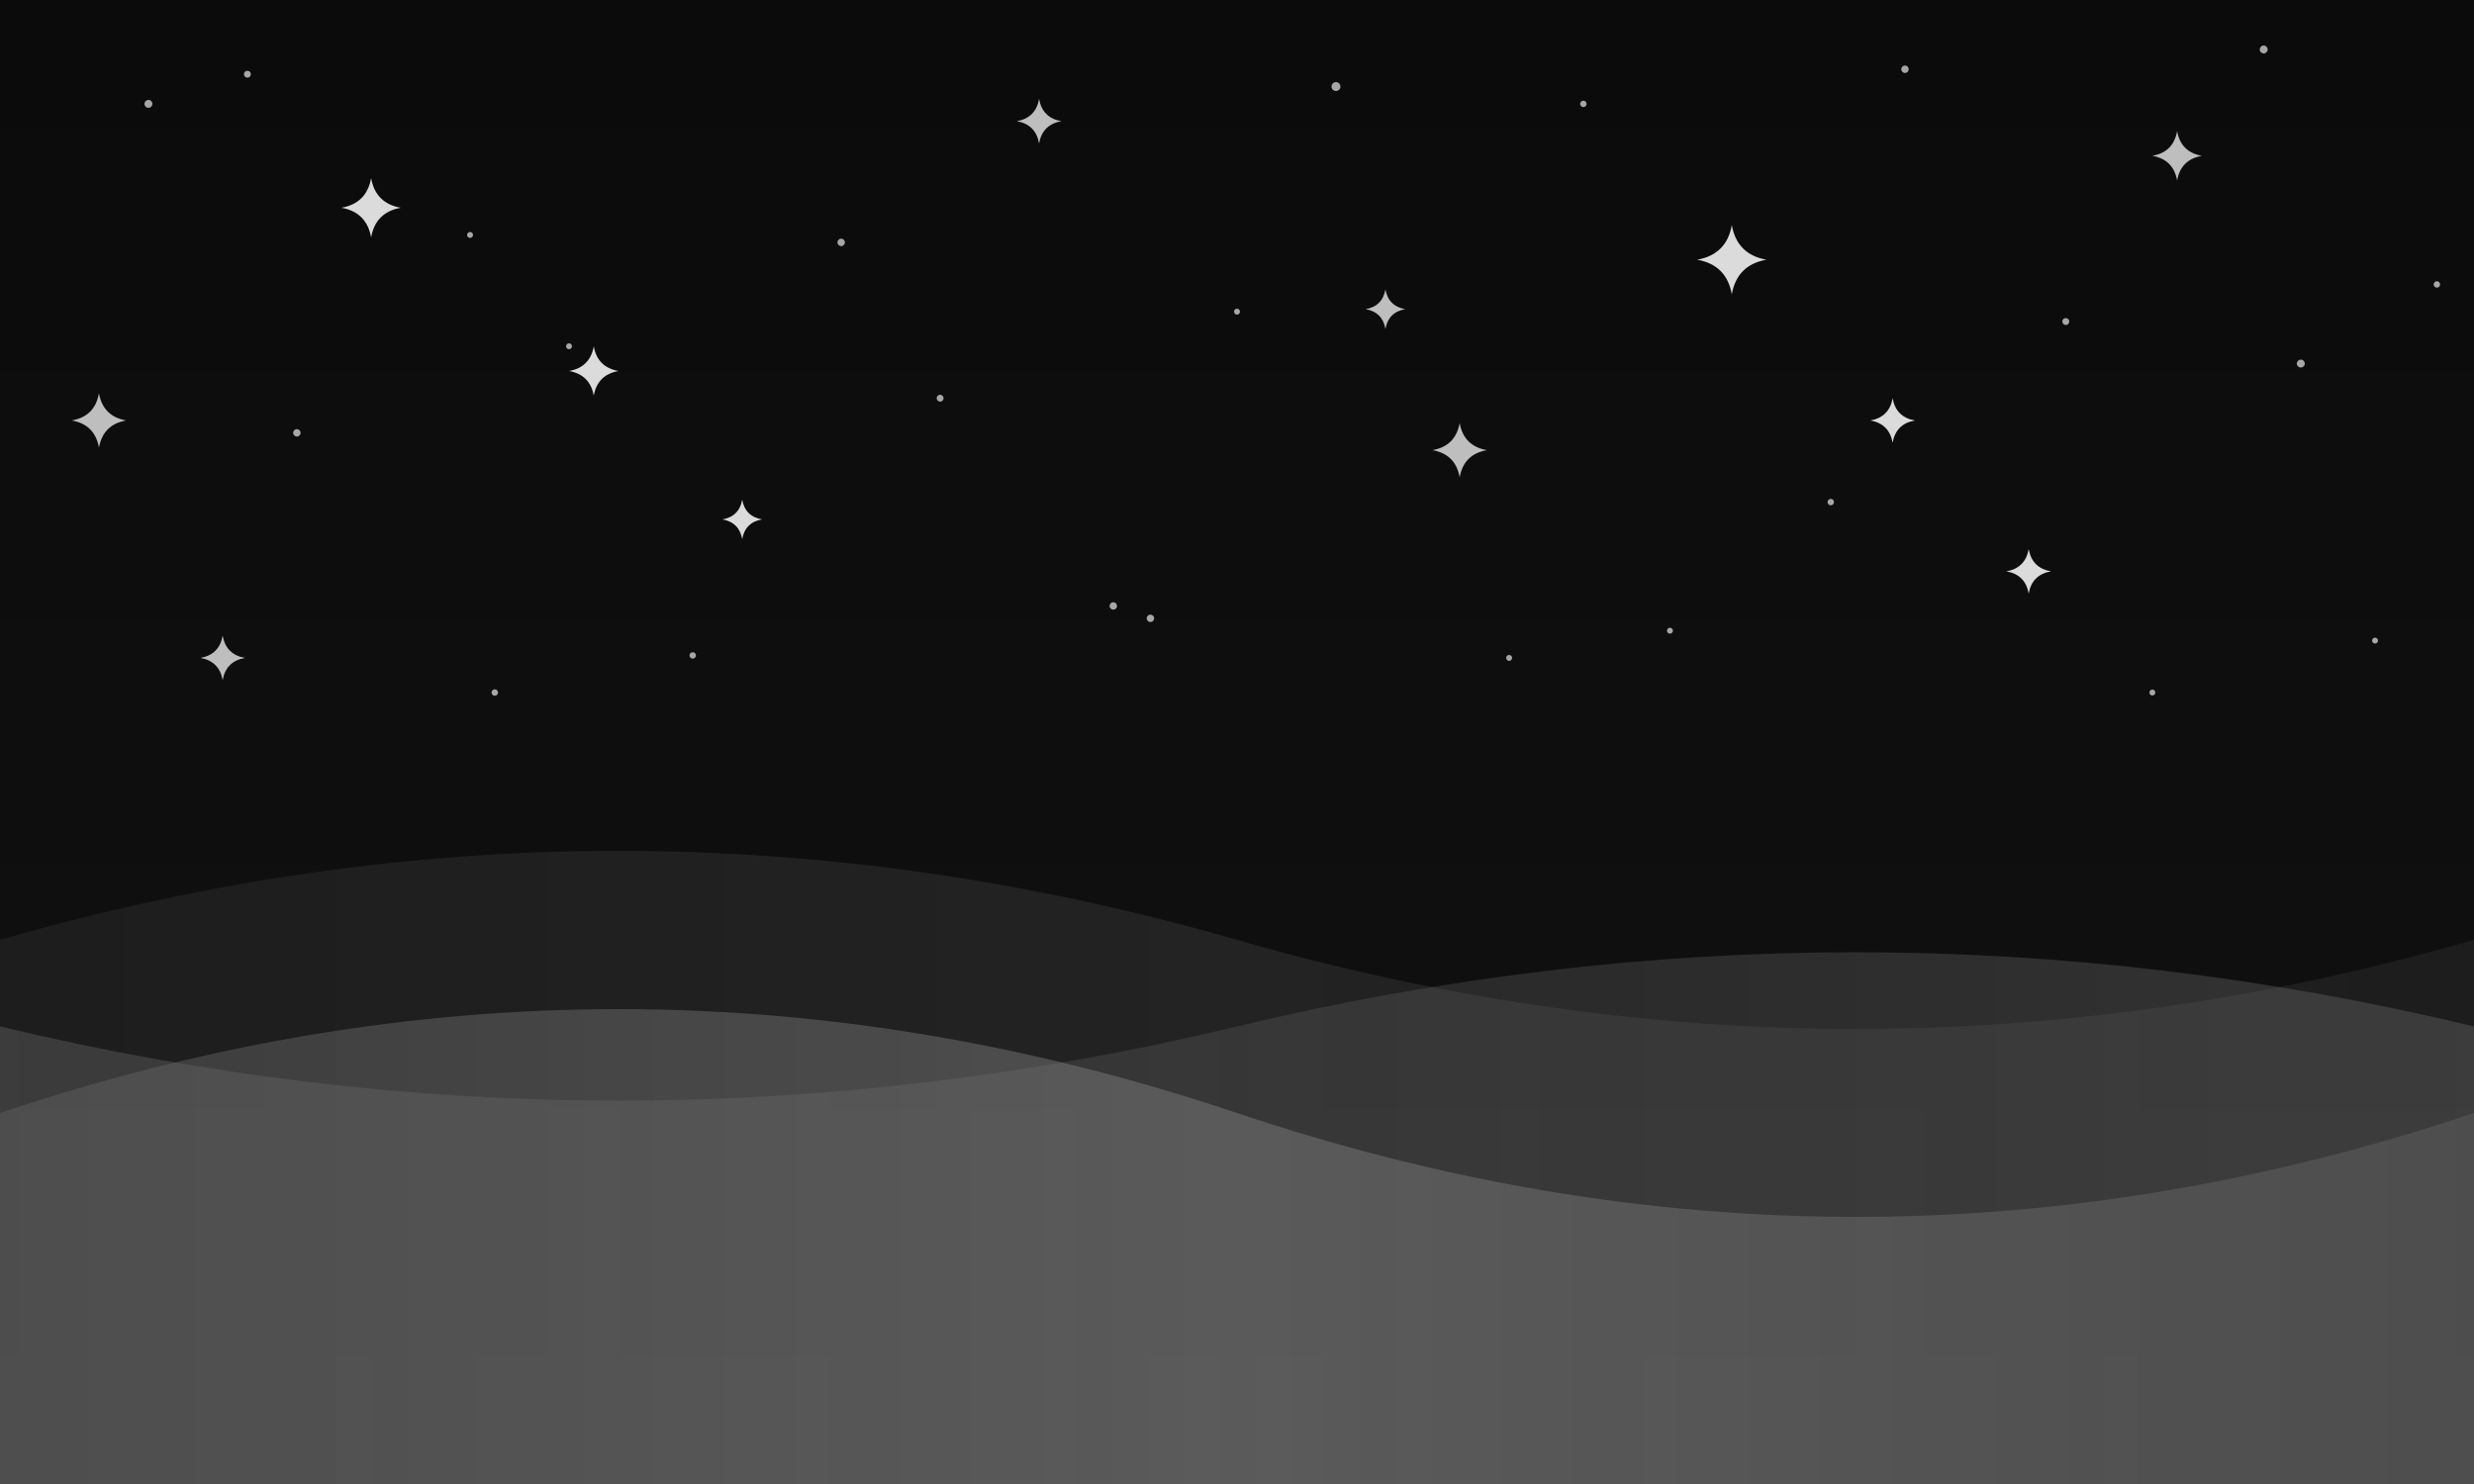
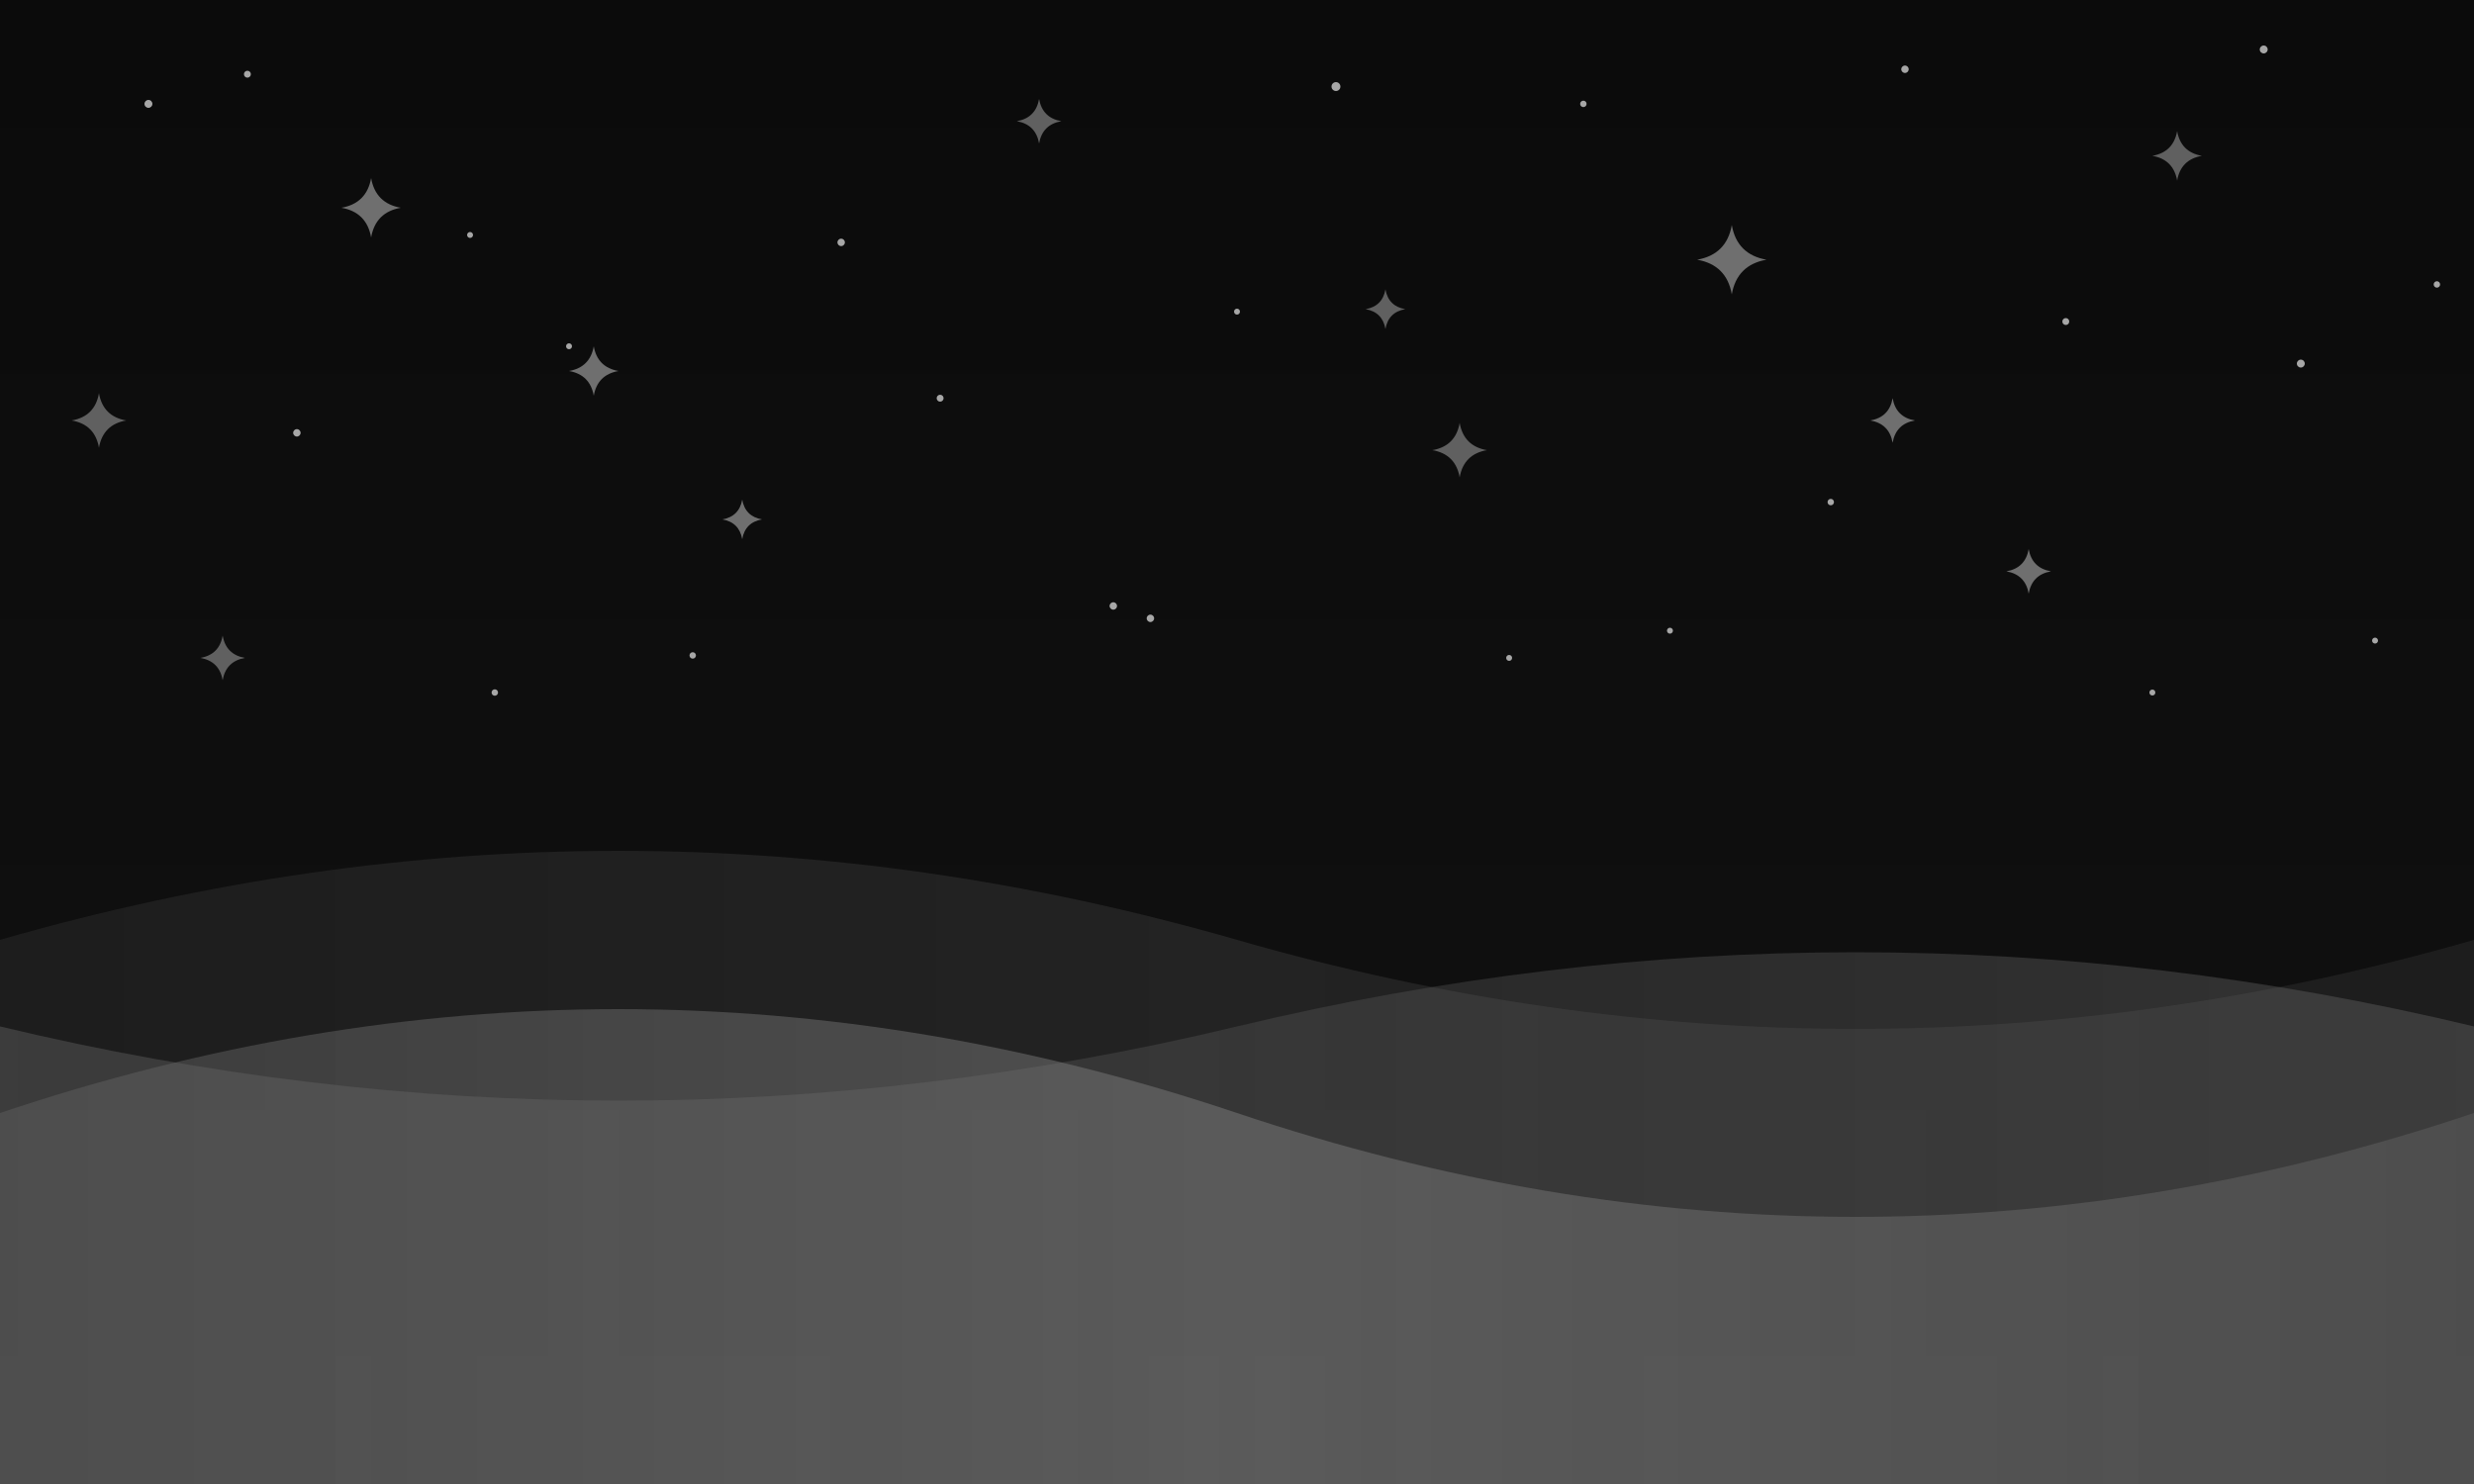
<svg xmlns="http://www.w3.org/2000/svg" xmlns:xlink="http://www.w3.org/1999/xlink" version="1.1" viewBox="0 0 1000 600" width="1000" height="600" preserveAspectRatio="xMidYMid slice" role="img" aria-labelledby="t">
  <defs>
    <linearGradient id="bg" x1="0" y1="0" x2="0" y2="1">
      <stop offset="0" stop-color="#0B0B0B" />
      <stop offset="1" stop-color="#111111" />
    </linearGradient>
    <linearGradient id="gA" gradientUnits="userSpaceOnUse" x1="0" y1="0" x2="1000" y2="0" spreadMethod="repeat">
      <stop offset="0" stop-color="#626262" />
      <stop offset="0.5" stop-color="#858585" />
      <stop offset="1" stop-color="#626262" />
    </linearGradient>
    <linearGradient id="gB" gradientUnits="userSpaceOnUse" x1="0" y1="0" x2="1000" y2="0" spreadMethod="repeat">
      <stop offset="0" stop-color="#858585" />
      <stop offset="0.5" stop-color="#626262" />
      <stop offset="1" stop-color="#858585" />
    </linearGradient>
    <path id="sp" d="M0-10Q1.5-1.5 10 0Q1.5 1.5 0 10Q-1.5 1.5-10 0Q-1.5-1.5 0-10Z" />
  </defs>
  <rect width="1000" height="600" fill="url(#bg)" />
  <g>
-     <g transform="translate(150 84) scale(1.2)" fill="#FFFFFF">
+     <g transform="translate(150 84) scale(1.2)" fill="#808080">
      <g>
        <use xlink:href="#sp" opacity=".85">
          <animate attributeName="opacity" values=".15;1;.15" dur="3.5s" begin="-0.0s" repeatCount="indefinite" calcMode="spline" keyTimes="0;.5;1" keySplines=".42 0 .58 1;.42 0 .58 1" />
        </use>
        <animateTransform attributeName="transform" type="scale" values=".4;1;.4" dur="3.5s" begin="-0.0s" repeatCount="indefinite" calcMode="spline" keyTimes="0;.5;1" keySplines=".42 0 .58 1;.42 0 .58 1" />
      </g>
    </g>
-     <g transform="translate(420 49) scale(0.9)" fill="#DDDDDD">
+     <g transform="translate(420 49) scale(0.9)" fill="#6E6E6E">
      <g>
        <use xlink:href="#sp" opacity=".85">
          <animate attributeName="opacity" values=".15;1;.15" dur="4.2s" begin="-1.3s" repeatCount="indefinite" calcMode="spline" keyTimes="0;.5;1" keySplines=".42 0 .58 1;.42 0 .58 1" />
        </use>
        <animateTransform attributeName="transform" type="scale" values=".4;1;.4" dur="4.2s" begin="-1.3s" repeatCount="indefinite" calcMode="spline" keyTimes="0;.5;1" keySplines=".42 0 .58 1;.42 0 .58 1" />
      </g>
    </g>
-     <g transform="translate(700 105) scale(1.4)" fill="#FFFFFF">
+     <g transform="translate(700 105) scale(1.4)" fill="#808080">
      <g>
        <use xlink:href="#sp" opacity=".85">
          <animate attributeName="opacity" values=".15;1;.15" dur="4.9s" begin="-2.6s" repeatCount="indefinite" calcMode="spline" keyTimes="0;.5;1" keySplines=".42 0 .58 1;.42 0 .58 1" />
        </use>
        <animateTransform attributeName="transform" type="scale" values=".4;1;.4" dur="4.9s" begin="-2.6s" repeatCount="indefinite" calcMode="spline" keyTimes="0;.5;1" keySplines=".42 0 .58 1;.42 0 .58 1" />
      </g>
    </g>
-     <g transform="translate(880 63) scale(1.0)" fill="#DDDDDD">
+     <g transform="translate(880 63) scale(1.0)" fill="#6E6E6E">
      <g>
        <use xlink:href="#sp" opacity=".85">
          <animate attributeName="opacity" values=".15;1;.15" dur="5.6s" begin="-3.9s" repeatCount="indefinite" calcMode="spline" keyTimes="0;.5;1" keySplines=".42 0 .58 1;.42 0 .58 1" />
        </use>
        <animateTransform attributeName="transform" type="scale" values=".4;1;.4" dur="5.6s" begin="-3.9s" repeatCount="indefinite" calcMode="spline" keyTimes="0;.5;1" keySplines=".42 0 .58 1;.42 0 .58 1" />
      </g>
    </g>
-     <g transform="translate(300 210) scale(0.8)" fill="#FFFFFF">
+     <g transform="translate(300 210) scale(0.8)" fill="#808080">
      <g>
        <use xlink:href="#sp" opacity=".85">
          <animate attributeName="opacity" values=".15;1;.15" dur="6.3s" begin="-1.2s" repeatCount="indefinite" calcMode="spline" keyTimes="0;.5;1" keySplines=".42 0 .58 1;.42 0 .58 1" />
        </use>
        <animateTransform attributeName="transform" type="scale" values=".4;1;.4" dur="6.3s" begin="-1.2s" repeatCount="indefinite" calcMode="spline" keyTimes="0;.5;1" keySplines=".42 0 .58 1;.42 0 .58 1" />
      </g>
    </g>
-     <g transform="translate(590 182) scale(1.1)" fill="#DDDDDD">
+     <g transform="translate(590 182) scale(1.1)" fill="#6E6E6E">
      <g>
        <use xlink:href="#sp" opacity=".85">
          <animate attributeName="opacity" values=".15;1;.15" dur="4.0s" begin="-2.5s" repeatCount="indefinite" calcMode="spline" keyTimes="0;.5;1" keySplines=".42 0 .58 1;.42 0 .58 1" />
        </use>
        <animateTransform attributeName="transform" type="scale" values=".4;1;.4" dur="4.0s" begin="-2.5s" repeatCount="indefinite" calcMode="spline" keyTimes="0;.5;1" keySplines=".42 0 .58 1;.42 0 .58 1" />
      </g>
    </g>
-     <g transform="translate(820 231) scale(0.9)" fill="#FFFFFF">
+     <g transform="translate(820 231) scale(0.9)" fill="#808080">
      <g>
        <use xlink:href="#sp" opacity=".85">
          <animate attributeName="opacity" values=".15;1;.15" dur="4.7s" begin="-3.8s" repeatCount="indefinite" calcMode="spline" keyTimes="0;.5;1" keySplines=".42 0 .58 1;.42 0 .58 1" />
        </use>
        <animateTransform attributeName="transform" type="scale" values=".4;1;.4" dur="4.7s" begin="-3.8s" repeatCount="indefinite" calcMode="spline" keyTimes="0;.5;1" keySplines=".42 0 .58 1;.42 0 .58 1" />
      </g>
    </g>
-     <g transform="translate(90 266) scale(0.9)" fill="#DDDDDD">
+     <g transform="translate(90 266) scale(0.9)" fill="#6E6E6E">
      <g>
        <use xlink:href="#sp" opacity=".85">
          <animate attributeName="opacity" values=".15;1;.15" dur="5.4s" begin="-1.1s" repeatCount="indefinite" calcMode="spline" keyTimes="0;.5;1" keySplines=".42 0 .58 1;.42 0 .58 1" />
        </use>
        <animateTransform attributeName="transform" type="scale" values=".4;1;.4" dur="5.4s" begin="-1.1s" repeatCount="indefinite" calcMode="spline" keyTimes="0;.5;1" keySplines=".42 0 .58 1;.42 0 .58 1" />
      </g>
    </g>
-     <g transform="translate(240 150) scale(1.0)" fill="#FFFFFF">
+     <g transform="translate(240 150) scale(1.0)" fill="#808080">
      <g>
        <use xlink:href="#sp" opacity=".85">
          <animate attributeName="opacity" values=".15;1;.15" dur="4.4s" begin="-0.7s" repeatCount="indefinite" calcMode="spline" keyTimes="0;.5;1" keySplines=".42 0 .58 1;.42 0 .58 1" />
        </use>
        <animateTransform attributeName="transform" type="scale" values=".4;1;.4" dur="4.4s" begin="-0.7s" repeatCount="indefinite" calcMode="spline" keyTimes="0;.5;1" keySplines=".42 0 .58 1;.42 0 .58 1" />
      </g>
    </g>
-     <g transform="translate(560 125) scale(0.8)" fill="#DDDDDD">
+     <g transform="translate(560 125) scale(0.8)" fill="#6E6E6E">
      <g>
        <use xlink:href="#sp" opacity=".85">
          <animate attributeName="opacity" values=".15;1;.15" dur="5.1s" begin="-2.1s" repeatCount="indefinite" calcMode="spline" keyTimes="0;.5;1" keySplines=".42 0 .58 1;.42 0 .58 1" />
        </use>
        <animateTransform attributeName="transform" type="scale" values=".4;1;.4" dur="5.1s" begin="-2.1s" repeatCount="indefinite" calcMode="spline" keyTimes="0;.5;1" keySplines=".42 0 .58 1;.42 0 .58 1" />
      </g>
    </g>
-     <g transform="translate(40 170) scale(1.1)" fill="#DDDDDD">
+     <g transform="translate(40 170) scale(1.1)" fill="#6E6E6E">
      <g>
        <use xlink:href="#sp" opacity=".85">
          <animate attributeName="opacity" values=".15;1;.15" dur="3.9s" begin="-3.3s" repeatCount="indefinite" calcMode="spline" keyTimes="0;.5;1" keySplines=".42 0 .58 1;.42 0 .58 1" />
        </use>
        <animateTransform attributeName="transform" type="scale" values=".4;1;.4" dur="3.9s" begin="-3.3s" repeatCount="indefinite" calcMode="spline" keyTimes="0;.5;1" keySplines=".42 0 .58 1;.42 0 .58 1" />
      </g>
    </g>
-     <g transform="translate(765 170) scale(0.9)" fill="#FFFFFF">
+     <g transform="translate(765 170) scale(0.9)" fill="#808080">
      <g>
        <use xlink:href="#sp" opacity=".85">
          <animate attributeName="opacity" values=".15;1;.15" dur="5.8s" begin="-1.7s" repeatCount="indefinite" calcMode="spline" keyTimes="0;.5;1" keySplines=".42 0 .58 1;.42 0 .58 1" />
        </use>
        <animateTransform attributeName="transform" type="scale" values=".4;1;.4" dur="5.8s" begin="-1.7s" repeatCount="indefinite" calcMode="spline" keyTimes="0;.5;1" keySplines=".42 0 .58 1;.42 0 .58 1" />
      </g>
    </g>
    <circle cx="60" cy="42" r="1.6" fill="#E8E8E8" opacity=".7">
      <animate attributeName="opacity" values=".15;1;.15" dur="2.5s" begin="-0.0s" repeatCount="indefinite" calcMode="spline" keyTimes="0;.5;1" keySplines=".42 0 .58 1;.42 0 .58 1" />
    </circle>
    <circle cx="230" cy="140" r="1.2" fill="#E8E8E8" opacity=".7">
      <animate attributeName="opacity" values=".15;1;.15" dur="3.4s" begin="-0.8s" repeatCount="indefinite" calcMode="spline" keyTimes="0;.5;1" keySplines=".42 0 .58 1;.42 0 .58 1" />
    </circle>
    <circle cx="340" cy="98" r="1.5" fill="#E8E8E8" opacity=".7">
      <animate attributeName="opacity" values=".15;1;.15" dur="4.3s" begin="-1.6s" repeatCount="indefinite" calcMode="spline" keyTimes="0;.5;1" keySplines=".42 0 .58 1;.42 0 .58 1" />
    </circle>
    <circle cx="500" cy="126" r="1.2" fill="#E8E8E8" opacity=".7">
      <animate attributeName="opacity" values=".15;1;.15" dur="5.2s" begin="-2.4s" repeatCount="indefinite" calcMode="spline" keyTimes="0;.5;1" keySplines=".42 0 .58 1;.42 0 .58 1" />
    </circle>
    <circle cx="540" cy="35" r="1.8" fill="#E8E8E8" opacity=".7">
      <animate attributeName="opacity" values=".15;1;.15" dur="2.6s" begin="-3.2s" repeatCount="indefinite" calcMode="spline" keyTimes="0;.5;1" keySplines=".42 0 .58 1;.42 0 .58 1" />
    </circle>
    <circle cx="640" cy="42" r="1.3" fill="#E8E8E8" opacity=".7">
      <animate attributeName="opacity" values=".15;1;.15" dur="3.5s" begin="-4.0s" repeatCount="indefinite" calcMode="spline" keyTimes="0;.5;1" keySplines=".42 0 .58 1;.42 0 .58 1" />
    </circle>
    <circle cx="770" cy="28" r="1.5" fill="#E8E8E8" opacity=".7">
      <animate attributeName="opacity" values=".15;1;.15" dur="4.4s" begin="-4.8s" repeatCount="indefinite" calcMode="spline" keyTimes="0;.5;1" keySplines=".42 0 .58 1;.42 0 .58 1" />
    </circle>
    <circle cx="930" cy="147" r="1.6" fill="#E8E8E8" opacity=".7">
      <animate attributeName="opacity" values=".15;1;.15" dur="5.3s" begin="-0.6s" repeatCount="indefinite" calcMode="spline" keyTimes="0;.5;1" keySplines=".42 0 .58 1;.42 0 .58 1" />
    </circle>
    <circle cx="960" cy="259" r="1.2" fill="#E8E8E8" opacity=".7">
      <animate attributeName="opacity" values=".15;1;.15" dur="2.7s" begin="-1.4s" repeatCount="indefinite" calcMode="spline" keyTimes="0;.5;1" keySplines=".42 0 .58 1;.42 0 .58 1" />
    </circle>
    <circle cx="740" cy="203" r="1.3" fill="#E8E8E8" opacity=".7">
      <animate attributeName="opacity" values=".15;1;.15" dur="3.6s" begin="-2.2s" repeatCount="indefinite" calcMode="spline" keyTimes="0;.5;1" keySplines=".42 0 .58 1;.42 0 .58 1" />
    </circle>
    <circle cx="450" cy="245" r="1.5" fill="#E8E8E8" opacity=".7">
      <animate attributeName="opacity" values=".15;1;.15" dur="4.5s" begin="-3.0s" repeatCount="indefinite" calcMode="spline" keyTimes="0;.5;1" keySplines=".42 0 .58 1;.42 0 .58 1" />
    </circle>
    <circle cx="200" cy="280" r="1.3" fill="#E8E8E8" opacity=".7">
      <animate attributeName="opacity" values=".15;1;.15" dur="5.4s" begin="-3.8s" repeatCount="indefinite" calcMode="spline" keyTimes="0;.5;1" keySplines=".42 0 .58 1;.42 0 .58 1" />
    </circle>
    <circle cx="610" cy="266" r="1.2" fill="#E8E8E8" opacity=".7">
      <animate attributeName="opacity" values=".15;1;.15" dur="2.8s" begin="-4.6s" repeatCount="indefinite" calcMode="spline" keyTimes="0;.5;1" keySplines=".42 0 .58 1;.42 0 .58 1" />
    </circle>
    <circle cx="120" cy="175" r="1.5" fill="#E8E8E8" opacity=".7">
      <animate attributeName="opacity" values=".15;1;.15" dur="3.7s" begin="-0.4s" repeatCount="indefinite" calcMode="spline" keyTimes="0;.5;1" keySplines=".42 0 .58 1;.42 0 .58 1" />
    </circle>
    <circle cx="870" cy="280" r="1.2" fill="#E8E8E8" opacity=".7">
      <animate attributeName="opacity" values=".15;1;.15" dur="4.6s" begin="-1.2s" repeatCount="indefinite" calcMode="spline" keyTimes="0;.5;1" keySplines=".42 0 .58 1;.42 0 .58 1" />
    </circle>
    <circle cx="380" cy="161" r="1.4" fill="#E8E8E8" opacity=".7">
      <animate attributeName="opacity" values=".15;1;.15" dur="5.5s" begin="-2.0s" repeatCount="indefinite" calcMode="spline" keyTimes="0;.5;1" keySplines=".42 0 .58 1;.42 0 .58 1" />
    </circle>
    <circle cx="100" cy="30" r="1.4" fill="#E8E8E8" opacity=".7">
      <animate attributeName="opacity" values=".15;1;.15" dur="2.9s" begin="-0.5s" repeatCount="indefinite" calcMode="spline" keyTimes="0;.5;1" keySplines=".42 0 .58 1;.42 0 .58 1" />
    </circle>
    <circle cx="190" cy="95" r="1.2" fill="#E8E8E8" opacity=".7">
      <animate attributeName="opacity" values=".15;1;.15" dur="3.8s" begin="-1.9s" repeatCount="indefinite" calcMode="spline" keyTimes="0;.5;1" keySplines=".42 0 .58 1;.42 0 .58 1" />
    </circle>
    <circle cx="280" cy="265" r="1.3" fill="#E8E8E8" opacity=".7">
      <animate attributeName="opacity" values=".15;1;.15" dur="4.7s" begin="-2.8s" repeatCount="indefinite" calcMode="spline" keyTimes="0;.5;1" keySplines=".42 0 .58 1;.42 0 .58 1" />
    </circle>
    <circle cx="465" cy="250" r="1.5" fill="#E8E8E8" opacity=".7">
      <animate attributeName="opacity" values=".15;1;.15" dur="5.6s" begin="-3.6s" repeatCount="indefinite" calcMode="spline" keyTimes="0;.5;1" keySplines=".42 0 .58 1;.42 0 .58 1" />
    </circle>
    <circle cx="675" cy="255" r="1.2" fill="#E8E8E8" opacity=".7">
      <animate attributeName="opacity" values=".15;1;.15" dur="3.1s" begin="-4.4s" repeatCount="indefinite" calcMode="spline" keyTimes="0;.5;1" keySplines=".42 0 .58 1;.42 0 .58 1" />
    </circle>
    <circle cx="835" cy="130" r="1.4" fill="#E8E8E8" opacity=".7">
      <animate attributeName="opacity" values=".15;1;.15" dur="4.0s" begin="-0.9s" repeatCount="indefinite" calcMode="spline" keyTimes="0;.5;1" keySplines=".42 0 .58 1;.42 0 .58 1" />
    </circle>
    <circle cx="915" cy="20" r="1.6" fill="#E8E8E8" opacity=".7">
      <animate attributeName="opacity" values=".15;1;.15" dur="4.9s" begin="-1.8s" repeatCount="indefinite" calcMode="spline" keyTimes="0;.5;1" keySplines=".42 0 .58 1;.42 0 .58 1" />
    </circle>
    <circle cx="985" cy="115" r="1.3" fill="#E8E8E8" opacity=".7">
      <animate attributeName="opacity" values=".15;1;.15" dur="5.8s" begin="-2.7s" repeatCount="indefinite" calcMode="spline" keyTimes="0;.5;1" keySplines=".42 0 .58 1;.42 0 .58 1" />
    </circle>
  </g>
  <g>
    <animateTransform attributeName="transform" type="translate" values="0 0;0 -10;0 0" dur="32s" repeatCount="indefinite" calcMode="spline" keyTimes="0;.5;1" keySplines=".42 0 .58 1;.42 0 .58 1" />
    <g>
      <animateTransform attributeName="transform" type="translate" from="-1000 0" to="0 0" dur="24s" repeatCount="indefinite" />
      <path fill="url(#gA)" opacity="0.175" d="M0 380 Q250 308 500 380 T1000 380 T1500 380 T2000 380 V700 H0 Z" />
    </g>
  </g>
  <g>
    <animateTransform attributeName="transform" type="translate" values="0 0;0 -10;0 0" dur="26s" repeatCount="indefinite" calcMode="spline" keyTimes="0;.5;1" keySplines=".42 0 .58 1;.42 0 .58 1" />
    <g>
      <animateTransform attributeName="transform" type="translate" from="0 0" to="-1000 0" dur="18s" repeatCount="indefinite" />
      <path fill="url(#gB)" opacity="0.3" d="M0 415 Q250 475 500 415 T1000 415 T1500 415 T2000 415 V700 H0 Z" />
    </g>
  </g>
  <g>
    <animateTransform attributeName="transform" type="translate" values="0 0;0 -10;0 0" dur="20s" repeatCount="indefinite" calcMode="spline" keyTimes="0;.5;1" keySplines=".42 0 .58 1;.42 0 .58 1" />
    <g>
      <animateTransform attributeName="transform" type="translate" from="-1000 0" to="0 0" dur="12s" repeatCount="indefinite" />
      <path fill="url(#gA)" opacity="0.45" d="M0 450 Q250 366 500 450 T1000 450 T1500 450 T2000 450 V700 H0 Z" />
    </g>
  </g>
</svg>
